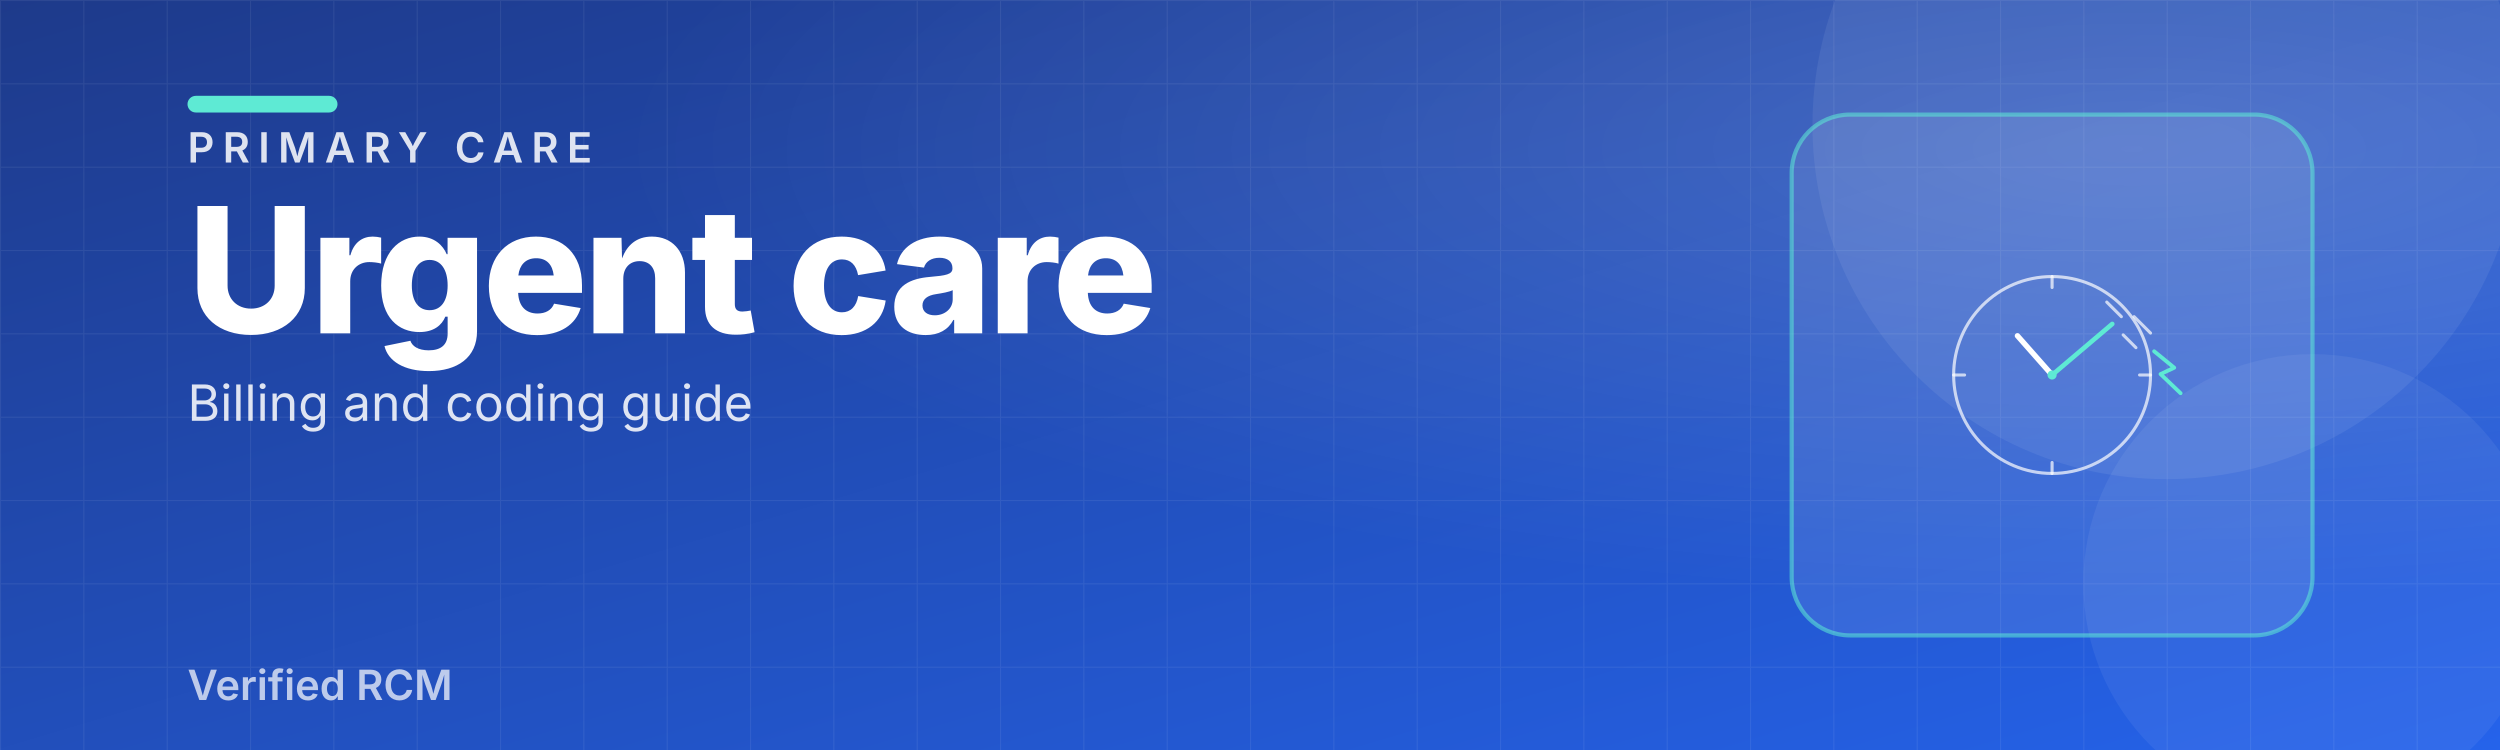
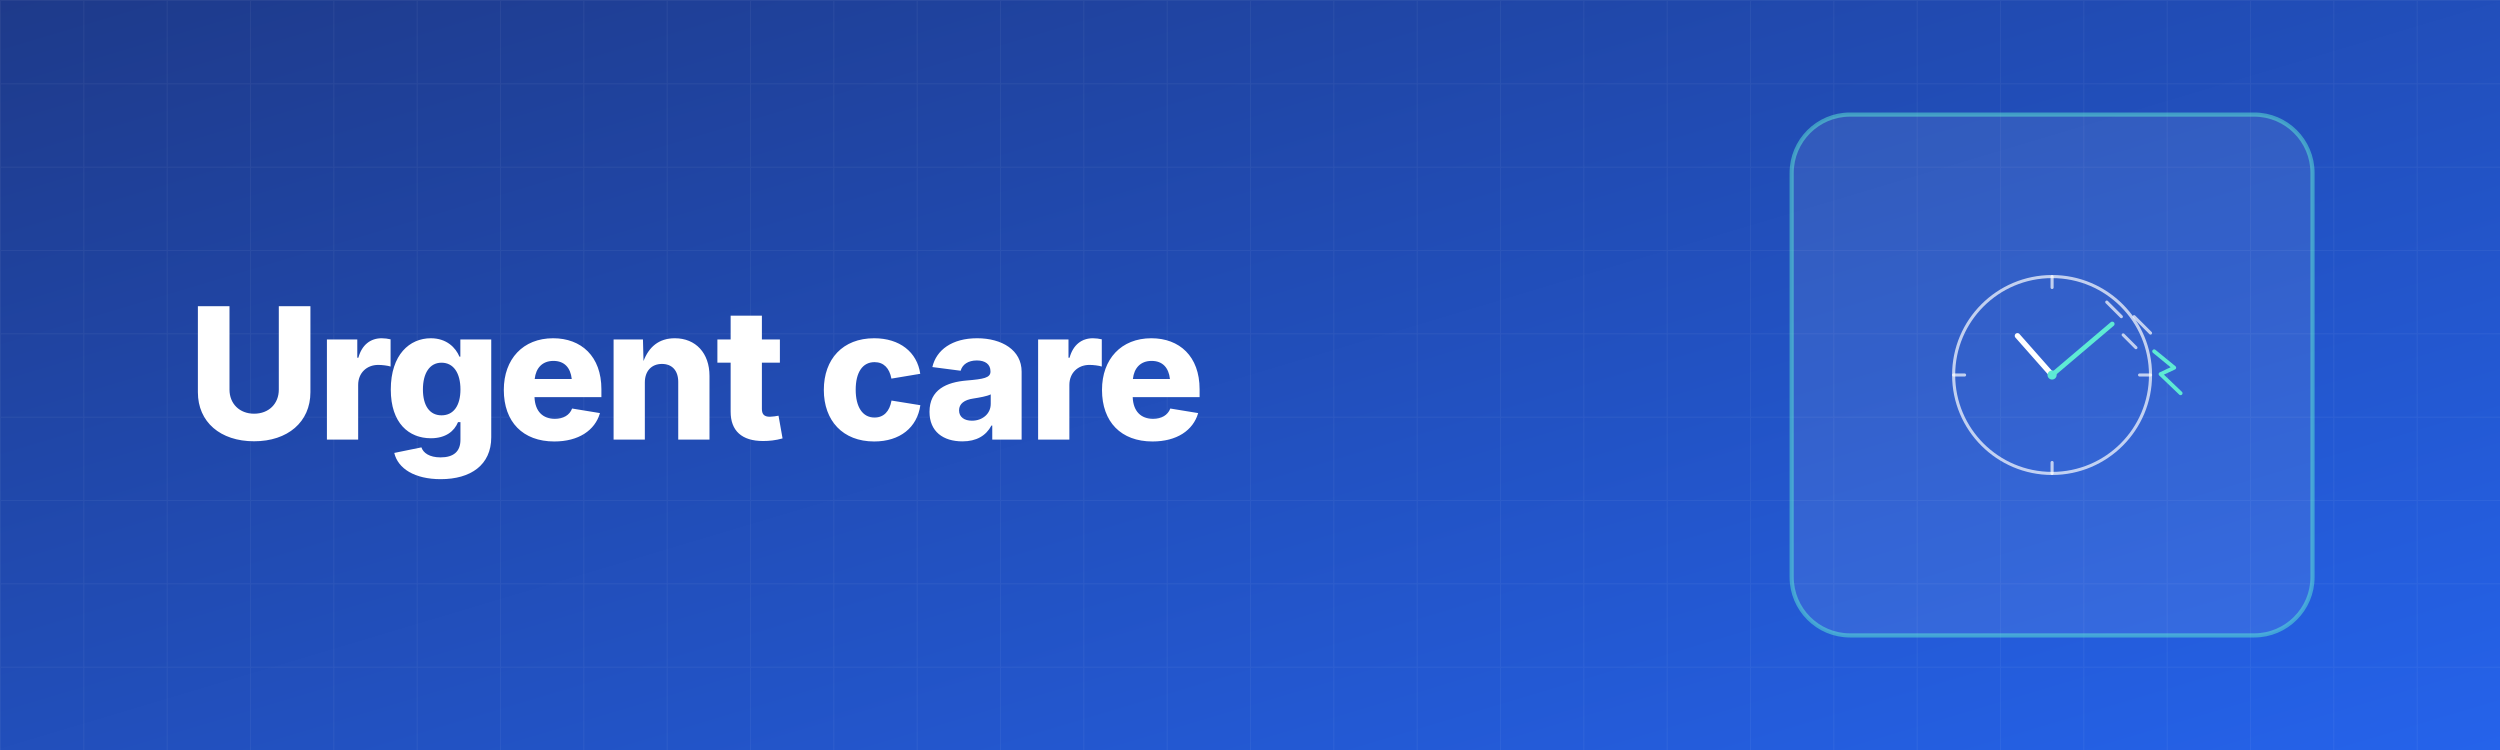
<svg xmlns="http://www.w3.org/2000/svg" width="1200" height="360" viewBox="0 0 1200 360" role="img" aria-label="Urgent care, Billing and coding guide">
  <defs>
    <linearGradient id="bgspecialtyurgentcare" x1="0" y1="0" x2="1" y2="1">
      <stop offset="0" stop-color="#1e3a8a" />
      <stop offset="1" stop-color="#2563eb" />
    </linearGradient>
-     <radialGradient id="glspecialtyurgentcare" cx="0.85" cy="0.2" r="0.6">
-       <stop offset="0" stop-color="#ffffff" stop-opacity="0.16" />
-       <stop offset="1" stop-color="#ffffff" stop-opacity="0" />
-     </radialGradient>
    <pattern id="grspecialtyurgentcare" width="40" height="40" patternUnits="userSpaceOnUse">
-       <path d="M40 0H0V40" fill="none" stroke="#ffffff" stroke-opacity="0.07" stroke-width="1" />
+       <path d="M40 0H0V40" fill="none" stroke="#ffffff" stroke-opacity="0.05" stroke-width="1" />
    </pattern>
    <clipPath id="cpspecialtyurgentcare">
      <rect x="860" y="55" width="250" height="250" rx="28" />
    </clipPath>
  </defs>
  <rect width="1200" height="360" fill="url(#bgspecialtyurgentcare)" />
  <rect width="1200" height="360" fill="url(#grspecialtyurgentcare)" />
-   <rect width="1200" height="360" fill="url(#glspecialtyurgentcare)" />
-   <circle cx="1040" cy="60" r="170" fill="#ffffff" fill-opacity="0.07" />
-   <circle cx="1110" cy="280" r="110" fill="#ffffff" fill-opacity="0.06" />
-   <rect x="860" y="55" width="250" height="250" rx="28" fill="#ffffff" fill-opacity="0.09" stroke="#5eead4" stroke-opacity="0.55" stroke-width="2" />
+   <rect x="860" y="55" width="250" height="250" rx="28" fill="#ffffff" fill-opacity="0.08" stroke="#5eead4" stroke-opacity="0.5" stroke-width="2" />
  <g clip-path="url(#cpspecialtyurgentcare)">
    <g transform="translate(880 75) scale(0.4375)">
      <circle cx="240" cy="240" r="108" fill="none" stroke="#ffffff" stroke-opacity=".7" stroke-width="3.40" />
      <g stroke="#ffffff" stroke-opacity=".7" stroke-width="3.40" stroke-linecap="round">
        <line x1="240" y1="132" x2="240" y2="144" />
        <line x1="348" y1="240" x2="336" y2="240" />
        <line x1="240" y1="348" x2="240" y2="336" />
        <line x1="132" y1="240" x2="144" y2="240" />
      </g>
      <line x1="240" y1="240" x2="202" y2="197" stroke="#ffffff" stroke-width="5.95" stroke-linecap="round" stroke-linejoin="round" />
      <line x1="240" y1="240" x2="306" y2="184" stroke="#5eead4" stroke-width="5.10" stroke-linecap="round" stroke-linejoin="round" />
      <circle cx="240" cy="240" r="5" fill="#5eead4" />
      <polyline points="352,214 374,232 359,239 381,260" fill="none" stroke="#5eead4" stroke-width="4.25" stroke-linecap="round" stroke-linejoin="round" />
      <g stroke="#ffffff" stroke-opacity=".7" stroke-width="3.40" stroke-linecap="round">
        <line x1="318" y1="196" x2="332" y2="210" />
        <line x1="330" y1="176" x2="348" y2="194" />
        <line x1="300" y1="160" x2="316" y2="176" />
      </g>
    </g>
  </g>
-   <rect x="90" y="46" width="72" height="8" rx="4" fill="#5eead4" />
-   <text x="90" y="78" font-family="Inter, 'Segoe UI', Helvetica, Arial, sans-serif" font-size="20" font-weight="600" fill="#ffffff" fill-opacity="0.85" letter-spacing="4">PRIMARY CARE</text>
-   <text x="90" y="160" font-family="Inter, 'Segoe UI', Helvetica, Arial, sans-serif" font-size="84" font-weight="800" fill="#ffffff" letter-spacing="-2">Urgent care</text>
-   <text x="90" y="202" font-family="Inter, 'Segoe UI', Helvetica, Arial, sans-serif" font-size="24" fill="#ffffff" fill-opacity="0.85">Billing and coding guide</text>
-   <text x="90" y="336" font-family="Inter, 'Segoe UI', Helvetica, Arial, sans-serif" font-size="20" font-weight="600" fill="#ffffff" fill-opacity="0.7">Verified RCM</text>
+   <text x="90" y="211" font-family="Inter, 'Segoe UI', Helvetica, Arial, sans-serif" font-size="88" font-weight="800" fill="#ffffff" letter-spacing="-2">Urgent care</text>
</svg>
